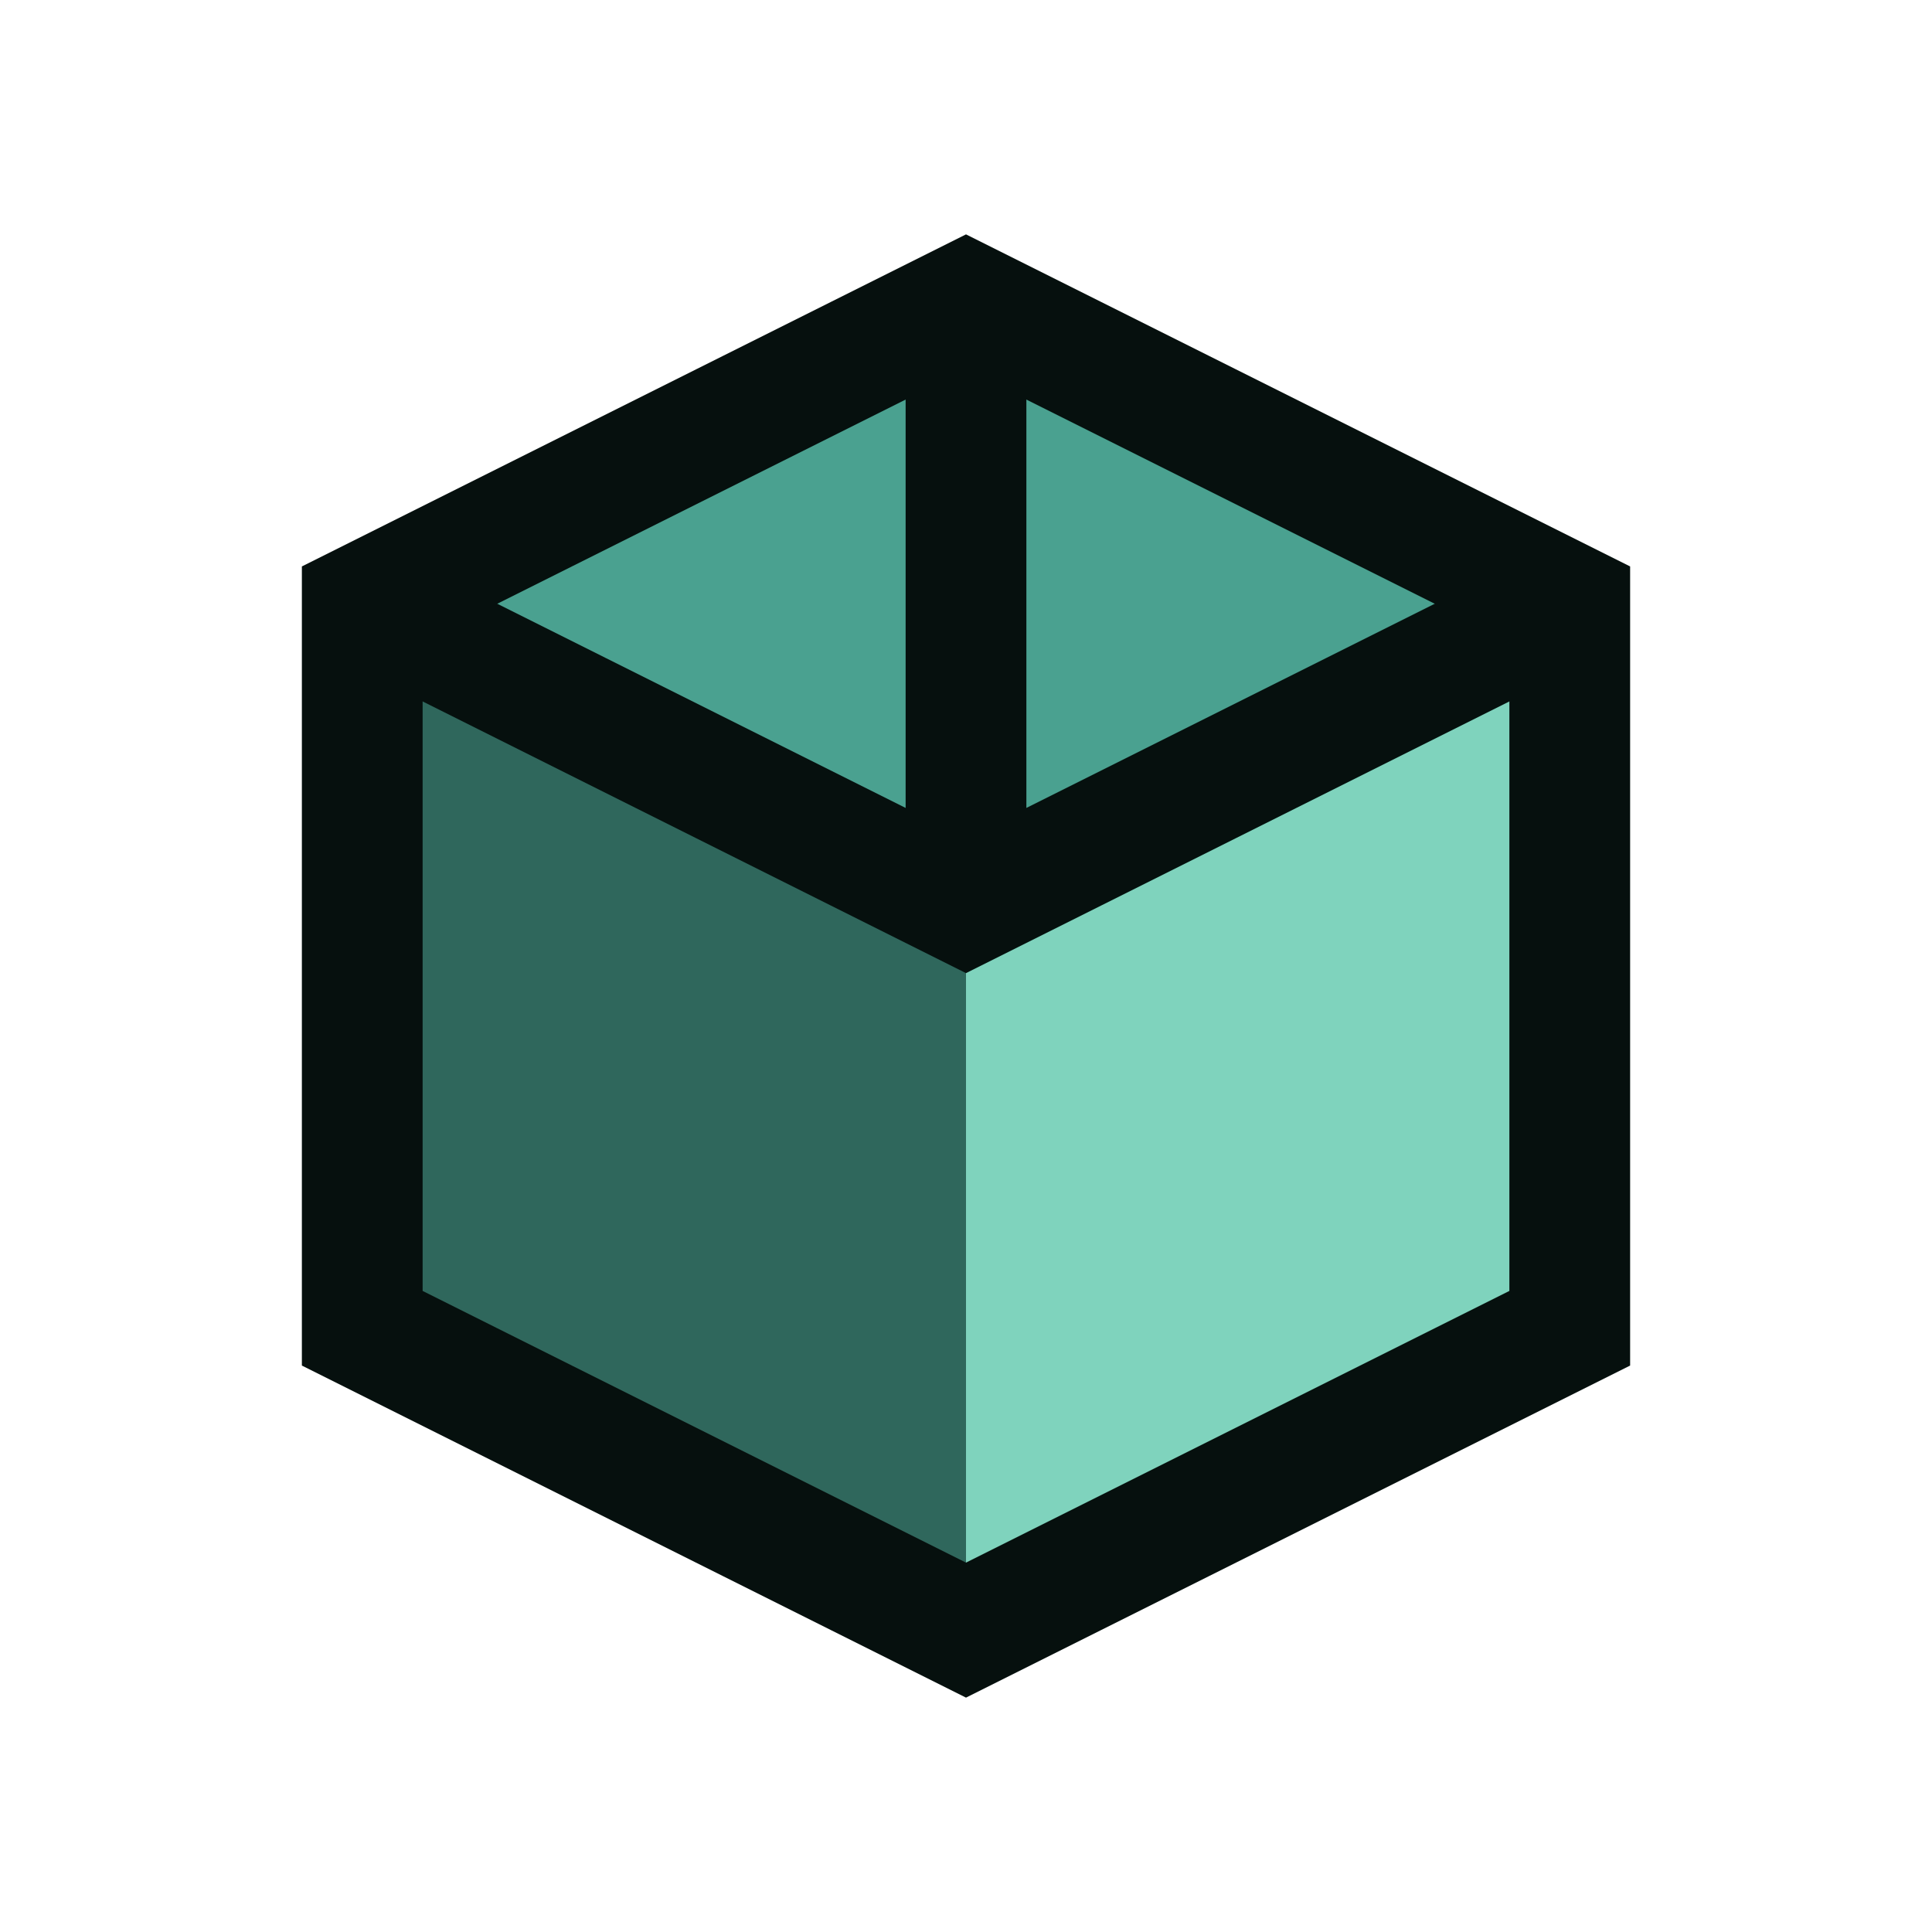
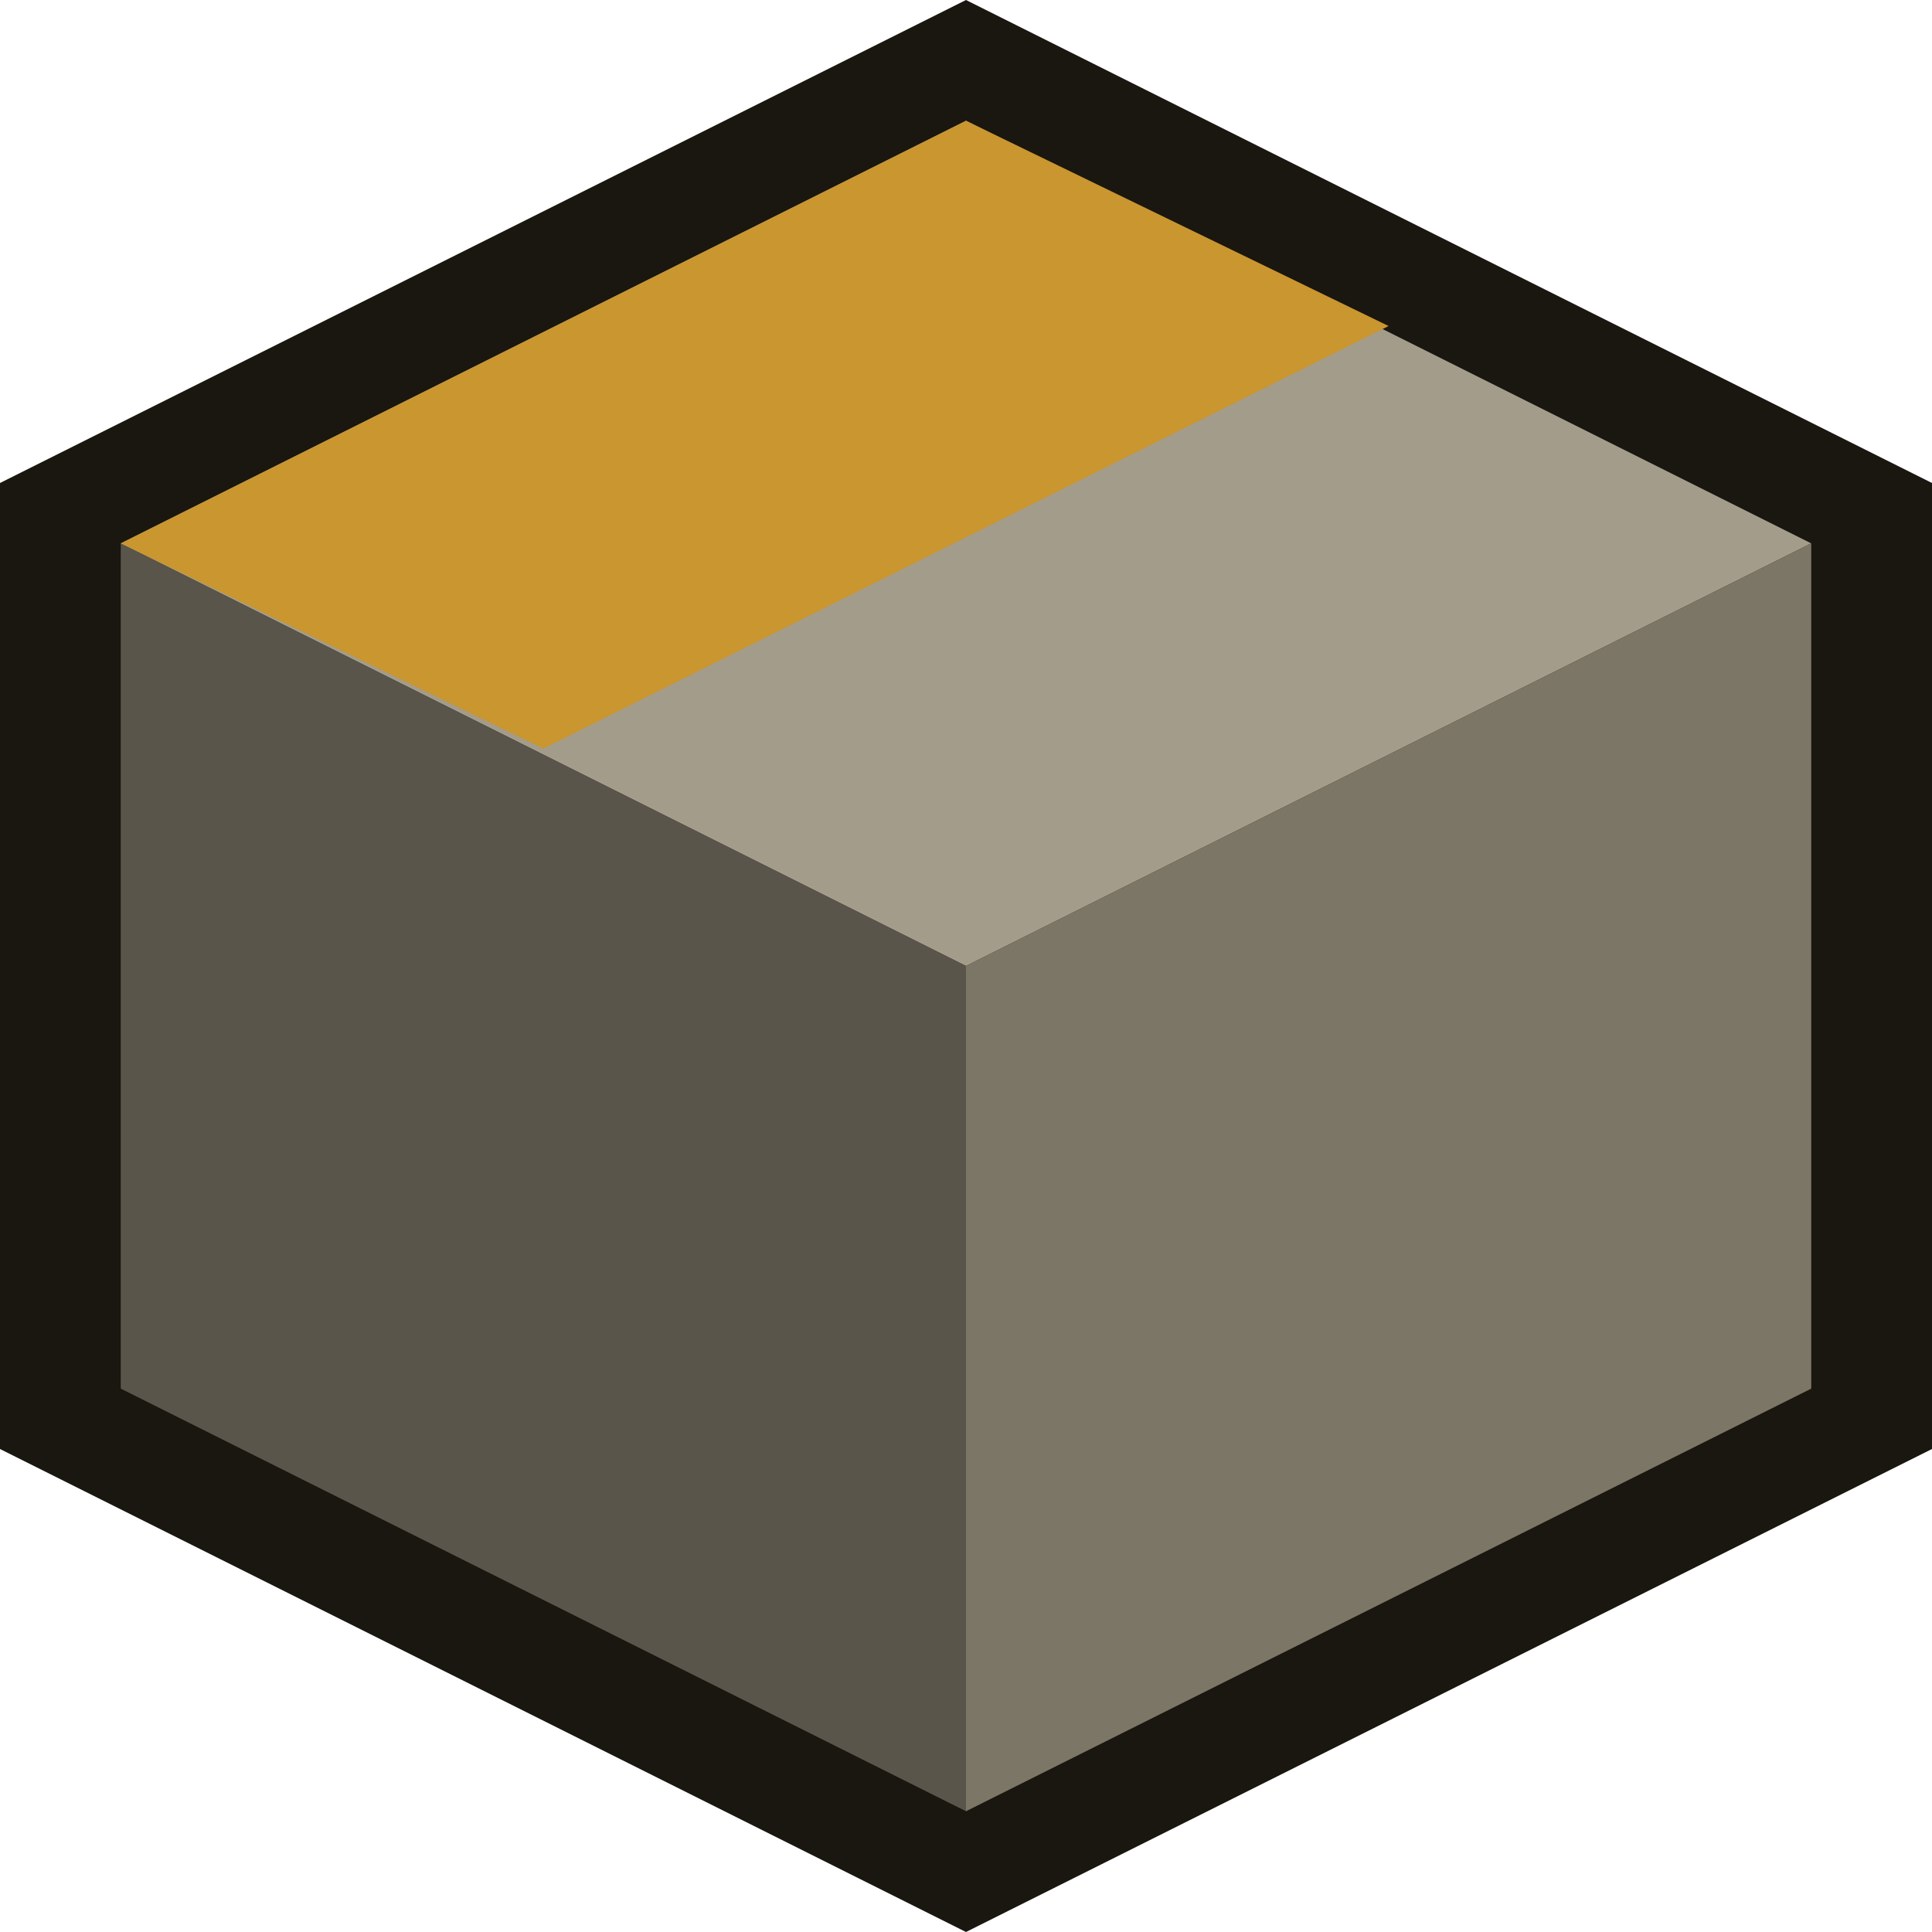
<svg xmlns="http://www.w3.org/2000/svg" viewBox="0 0 16 16">
-   <path d="M3 5L8 2.5L13 5V11L8 13.5L3 11Z" fill="#112521" />
-   <path d="M8 2.5L13 5L8 7.5L3 5Z" fill="#4aa190" />
-   <path d="M3 5L8 7.5V13.5L3 11Z" fill="#2f675c" />
-   <path d="M13 5L8 7.5V13.5L13 11Z" fill="#7fd3bd" />
-   <path d="M3 5L8 2.5L13 5V11L8 13.5L3 11Z" fill="none" stroke="#06100e" stroke-width="1" />
-   <path d="M8 2.5V7.5M3 5L8 7.5L13 5" fill="none" stroke="#06100e" stroke-width="1" />
+   <path d="M8 0L16 4V12L8 16L0 12V4Z" fill="#1a1610" />
+   <path d="M8 1L15 4.5L8 8L1 4.5Z" fill="#a39c8a" />
+   <path d="M1 4.5L8 8V15L1 11.5Z" fill="#5a554a" />
+   <path d="M15 4.5L8 8V15L15 11.5Z" fill="#7c7666" />
+   <path d="M8 1L11.5 2.7L4.5 6.2L1 4.5Z" fill="#c9962f" />
</svg>
